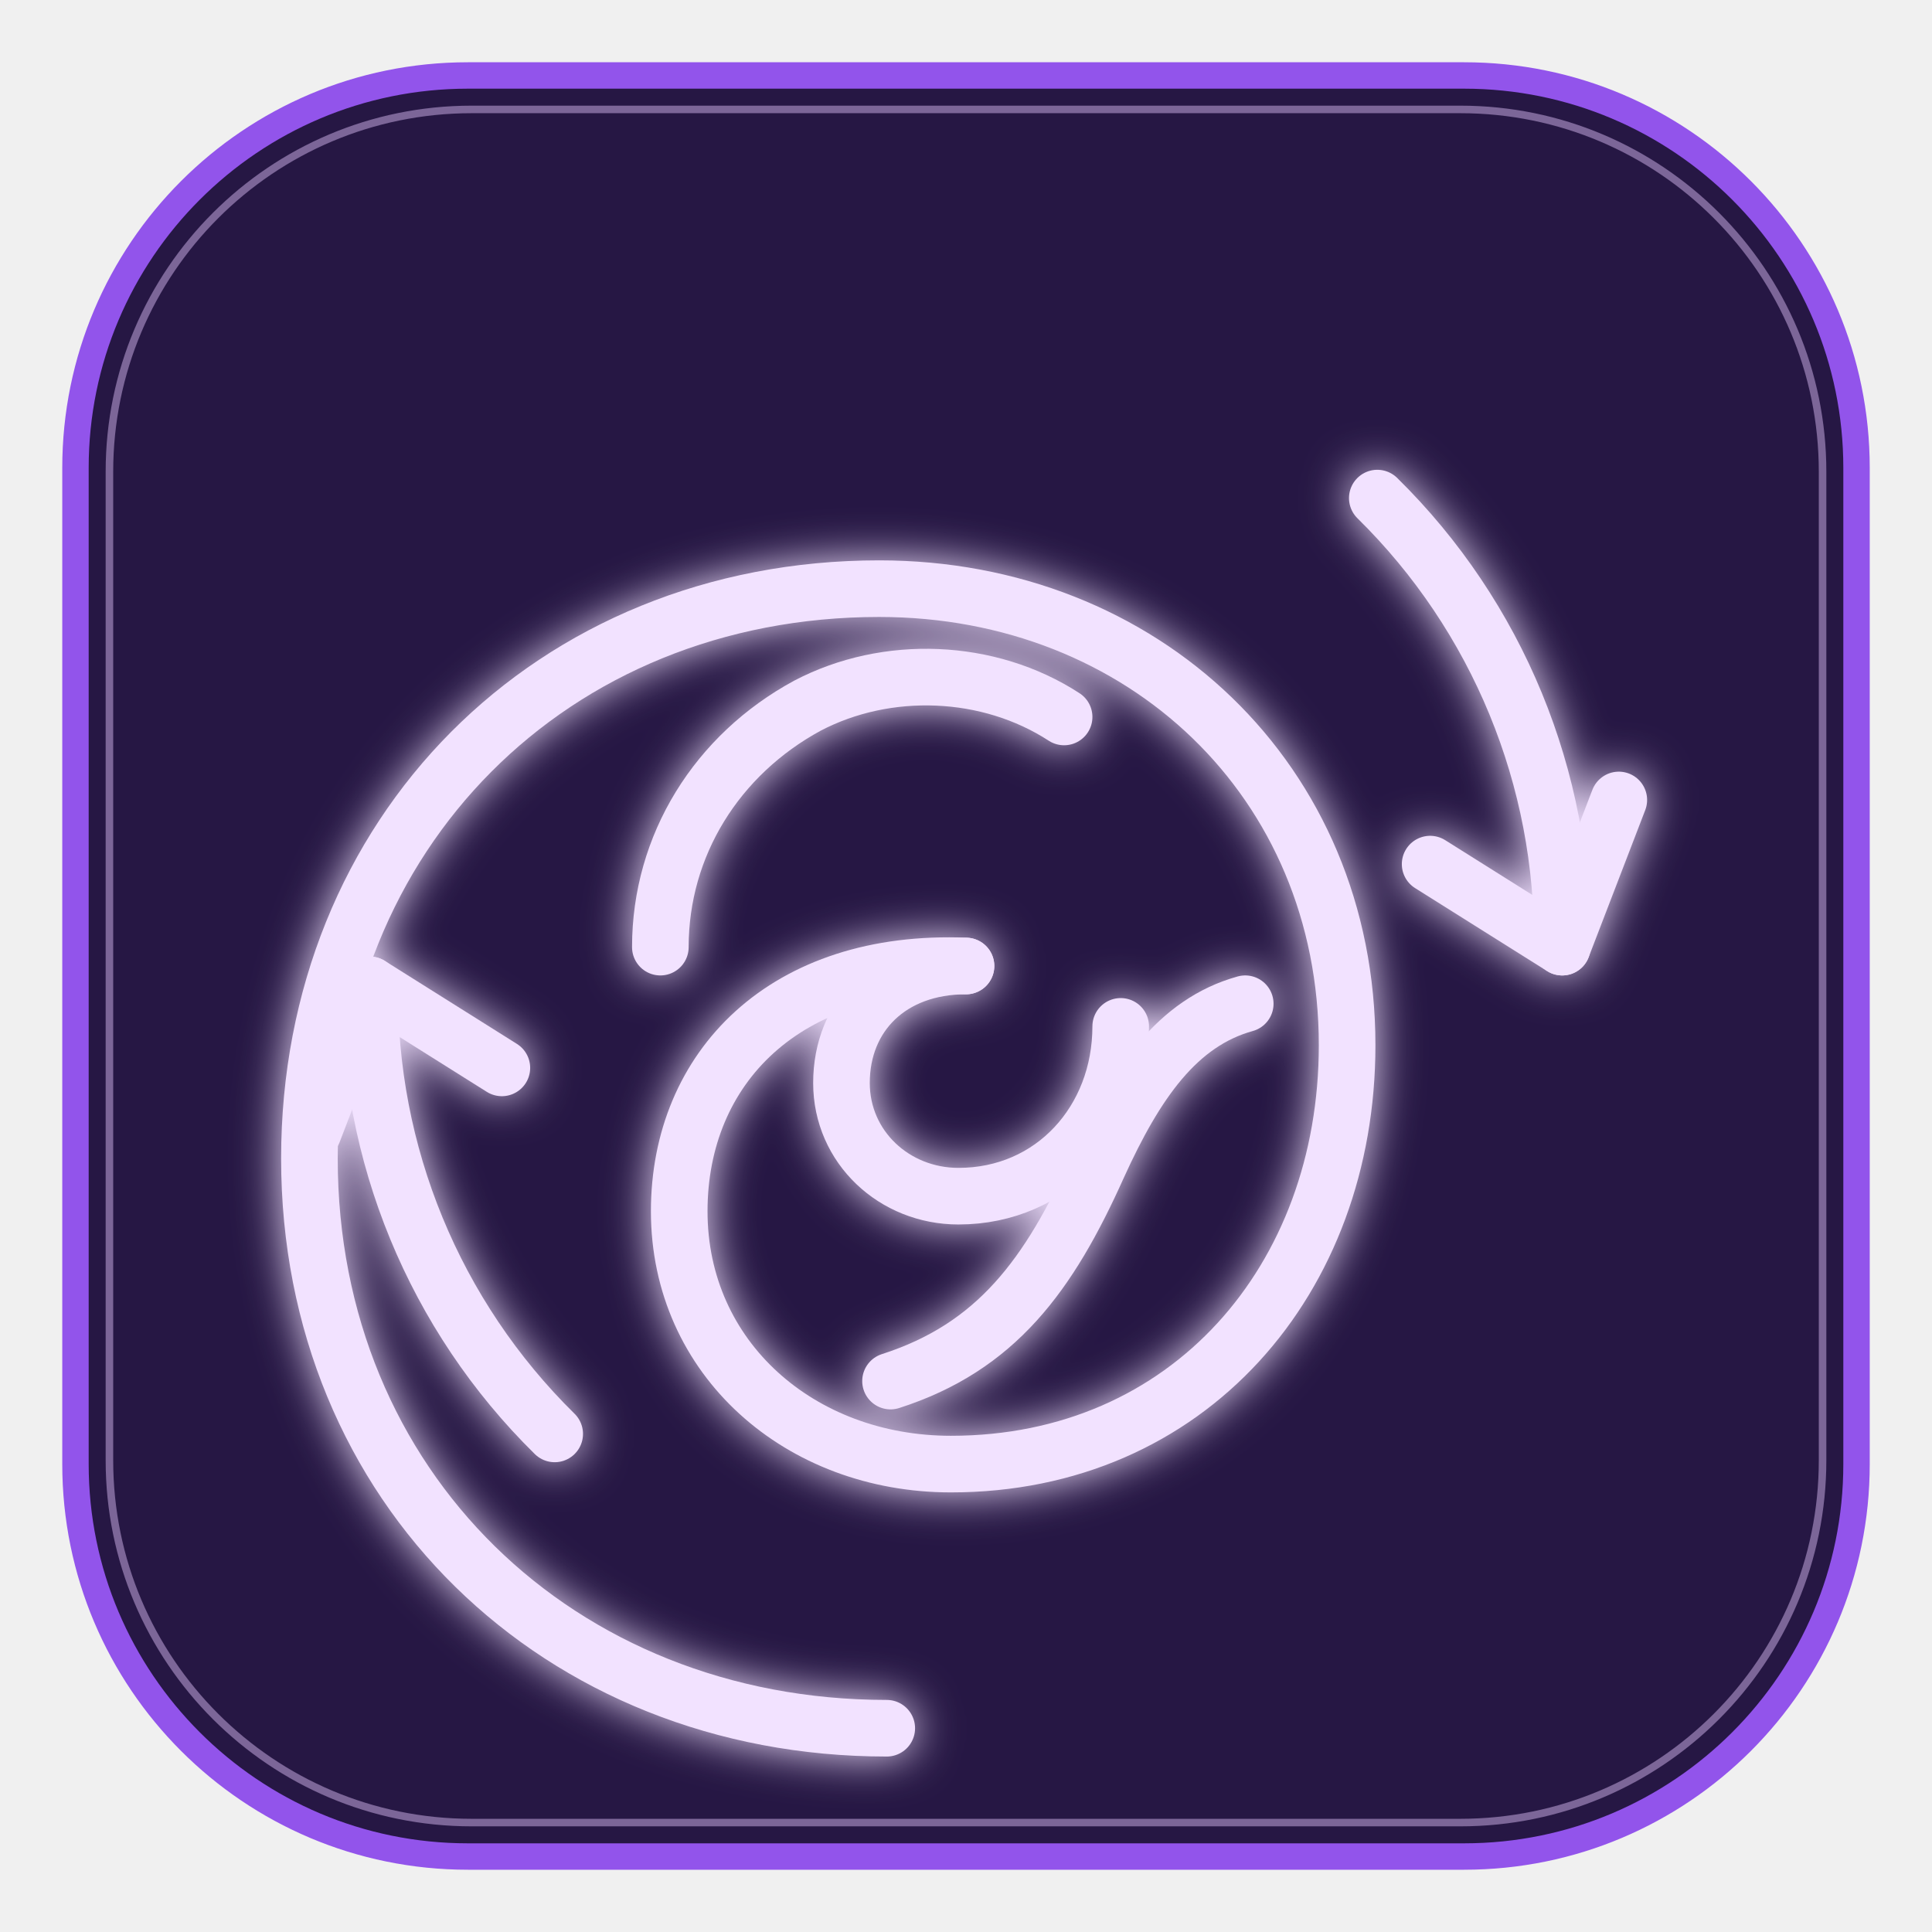
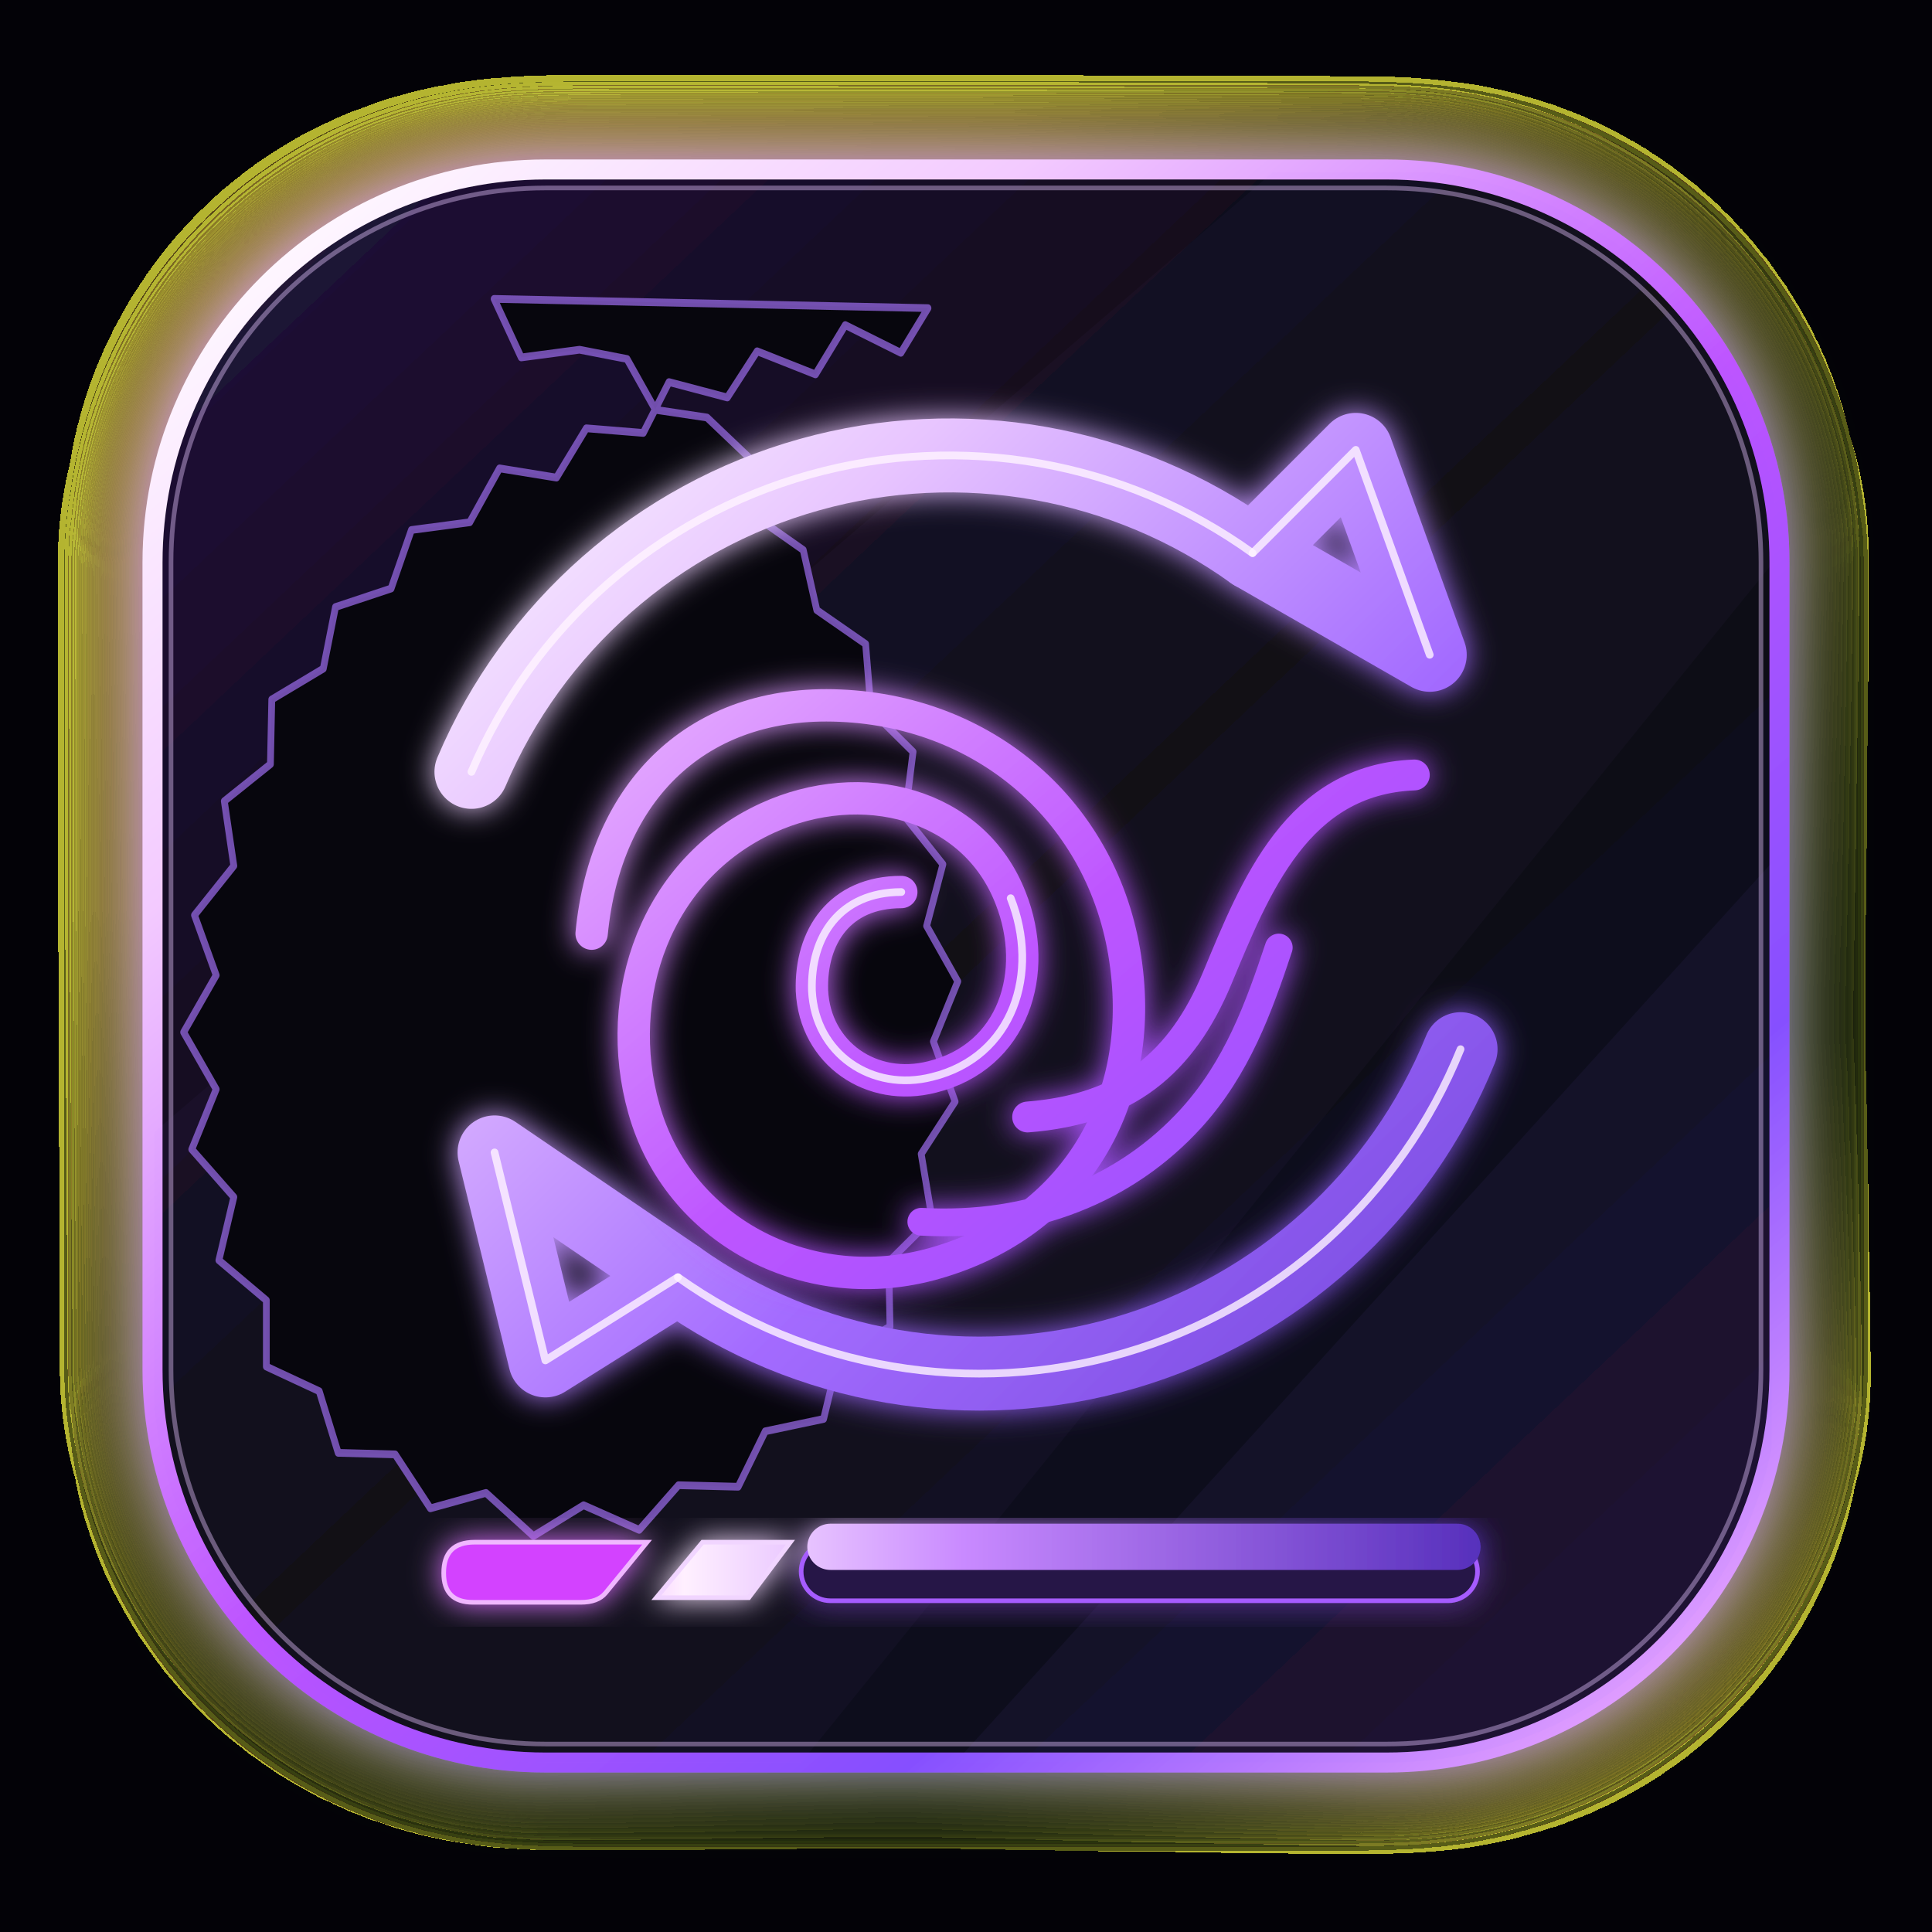
- <svg xmlns="http://www.w3.org/2000/svg" viewBox="0 0 512 512" role="img" aria-labelledby="title desc">
+ <svg xmlns="http://www.w3.org/2000/svg" viewBox="0 0 1254 1254" role="img" aria-labelledby="title desc">
  <defs>
-     <linearGradient id="bg" x1="60" y1="20" x2="450" y2="490">
-       <stop stop-color="#261744" />
-       <stop offset=".55" stop-color="#0d0b19" />
-       <stop offset="1" stop-color="#17102d" />
+     <linearGradient id="glass" x1="110" y1="90" x2="1120" y2="1160" gradientUnits="userSpaceOnUse">
+       <stop stop-color="#24143c" />
+       <stop offset=".5" stop-color="#090711" />
+       <stop offset="1" stop-color="#160c2b" />
    </linearGradient>
-     <linearGradient id="v" x1="100" y1="70" x2="420" y2="440">
-       <stop stop-color="#f2e2ff" />
-       <stop offset=".42" stop-color="#c596ff" />
-       <stop offset="1" stop-color="#7844dc" />
+     <linearGradient id="neon" x1="200" y1="120" x2="1060" y2="1130" gradientUnits="userSpaceOnUse">
+       <stop stop-color="#fffaff" />
+       <stop offset=".22" stop-color="#f3caff" />
+       <stop offset=".52" stop-color="#bd54ff" />
+       <stop offset=".78" stop-color="#8650ff" />
+       <stop offset="1" stop-color="#e8a4ff" />
    </linearGradient>
-     <filter id="g" x="-40%" y="-40%" width="180%" height="180%">
-       <feGaussianBlur stdDeviation="6" result="b" />
+     <linearGradient id="arrow" x1="280" y1="250" x2="970" y2="950" gradientUnits="userSpaceOnUse">
+       <stop stop-color="#fff" />
+       <stop offset=".25" stop-color="#e8c5ff" />
+       <stop offset=".6" stop-color="#a46cff" />
+       <stop offset="1" stop-color="#6c42d7" />
+     </linearGradient>
+     <linearGradient id="bar" x1="290" y1="1010" x2="960" y2="1010" gradientUnits="userSpaceOnUse">
+       <stop stop-color="#d43dff" />
+       <stop offset=".23" stop-color="#fff0ff" />
+       <stop offset=".5" stop-color="#c98aff" />
+       <stop offset="1" stop-color="#5730bc" />
+     </linearGradient>
+     <filter id="outerGlow" x="-30%" y="-30%" width="160%" height="160%">
+       <feGaussianBlur stdDeviation="23" result="b" />
+       <feColorMatrix in="b" type="matrix" values="1 0 0 0 .35 0 0 1 0 0 .05 0 0 1 0 .7 0 0 1 0" result="c" />
+       <feMerge>
+         <feMergeNode in="c" />
+         <feMergeNode in="SourceGraphic" />
+       </feMerge>
+     </filter>
+     <filter id="softGlow" x="-40%" y="-40%" width="180%" height="180%">
+       <feGaussianBlur stdDeviation="10" result="b" />
      <feMerge>
        <feMergeNode in="b" />
        <feMergeNode in="SourceGraphic" />
      </feMerge>
    </filter>
+     <clipPath id="tile">
+       <rect x="99" y="110" width="1056" height="1034" rx="255" />
+     </clipPath>
  </defs>
-   <rect x="20" y="20" width="472" height="472" rx="104" fill="url(#bg)" stroke="#9254eb" stroke-width="7" />
-   <rect x="29" y="29" width="454" height="454" rx="96" fill="none" stroke="#e6c7ff" stroke-opacity=".45" stroke-width="2" />
-   <g fill="none" stroke="url(#v)" stroke-width="15" stroke-linecap="round" stroke-linejoin="round" filter="url(#g)">
-     <path d="M365 132a164 164 0 0 1 49 119" />
-     <path d="m414 251-35-22m35 22 15-39" />
-     <path d="M147 380a164 164 0 0 1-49-119" />
-     <path d="m98 261 35 22m-35-22-15 39" />
-     <path d="M256 256c-48-2-76 27-76 65 0 39 32 67 72 67 63 0 105-49 105-111 0-70-54-121-124-121-87 0-151 65-151 151 0 87 66 151 153 151" />
-     <path d="M282 190c-20-13-47-14-68-3-24 13-39 37-39 64" />
-     <path d="M256 256c-20 0-33 13-33 31 0 17 14 30 31 30 25 0 43-20 43-45" />
-     <path d="M330 266c-18 5-29 21-39 43-13 29-27 48-55 57" />
+   <rect width="1254" height="1254" rx="0" fill="#030207" />
+   <g filter="url(#outerGlow)">
+     <rect x="99" y="110" width="1056" height="1034" rx="255" fill="url(#glass)" stroke="url(#neon)" stroke-width="13" />
+   </g>
+   <rect x="111" y="122" width="1032" height="1010" rx="243" fill="none" stroke="#e8c5ff" stroke-opacity=".42" stroke-width="3" />
+   <g clip-path="url(#tile)">
+     <path d="M822 125H1150V560L620 1144H1150V125Z" fill="#8d68ff" opacity=".055" />
+     <path d="M100 735 826 112 1155 112 1155 360 520 1144H100Z" fill="#a16bff" opacity=".035" />
+     <path d="M444 214 464 252 507 247 542 253 563 286 601 291 632 317 638 356 672 377 682 416 718 438 722 481 753 508 747 550 775 581 763 621 786 657 768 696 784 735 759 769 767 811 735 839 736 881 698 901 687 941 644 949 624 985 580 984 551 1013 510 997 473 1017 438 989 397 999 371 964 329 963 315 923 276 907 276 864 241 838 252 797 221 766 239 727 215 690 239 653 223 614 252 582 245 540 279 516 280 474 318 454 327 414 368 402 383 364 426 359 448 324 490 330 512 298 554 301 573 268 616 278 638 248 681 263 703 231 744 249 764 220Z" fill="#07060d" stroke="#8e63d9" stroke-opacity=".78" stroke-width="5" stroke-linejoin="round" transform="translate(-70 -20) scale(.88 1)" />
+     <g fill="none" stroke="url(#arrow)" stroke-width="48" stroke-linecap="round" stroke-linejoin="round" filter="url(#softGlow)">
+       <path d="M813 359 A337 337 0 0 0 306 501" />
+       <path d="M813 359 L880 292 L928 425 Z" />
+       <path d="M440 829 A337 337 0 0 0 948 681" />
+       <path d="M440 829 L354 883 L321 748 Z" />
+     </g>
+     <g fill="none" stroke="#fff4ff" stroke-opacity=".8" stroke-width="5" stroke-linecap="round" stroke-linejoin="round">
+       <path d="M813 359 A337 337 0 0 0 306 501" />
+       <path d="M813 359 880 292 928 425" />
+       <path d="M440 829 A337 337 0 0 0 948 681" />
+       <path d="M440 829 354 883 321 748" />
+     </g>
+     <g fill="none" stroke="url(#neon)" stroke-linecap="round" stroke-linejoin="round" filter="url(#softGlow)">
+       <path stroke-width="21" d="M585 579 C545 579 526 608 527 643 C529 684 566 709 605 699 C658 686 675 631 656 583 C632 521 559 503 498 531 C426 564 397 646 418 720 C440 798 522 842 603 821 C694 797 743 719 731 627 C719 531 643 462 545 458 C453 454 393 513 384 606" />
+       <path stroke-width="20" d="M667 725 C731 720 767 690 790 635 C815 575 842 506 918 503" />
+       <path stroke-width="18" d="M598 793 C670 797 731 772 773 726 C803 693 817 654 830 615" />
+     </g>
+     <path d="M585 579 C545 579 526 608 527 643 C529 684 566 709 605 699 C658 686 675 631 656 583" fill="none" stroke="#fff" stroke-opacity=".75" stroke-width="5" stroke-linecap="round" />
+     <g filter="url(#softGlow)">
+       <path d="M308 1001H420L393 1034Q388 1040 377 1040H307Q288 1040 288 1021Q288 1001 308 1001Z" fill="#d342ff" stroke="#f0b7ff" stroke-width="3" />
+       <path d="M456 1001H513L486 1037H426Z" fill="url(#bar)" stroke="#f1d5ff" stroke-width="3" />
+       <rect x="520" y="1001" width="439" height="38" rx="19" fill="#251447" stroke="#a65cff" stroke-width="3" />
+       <path d="M539 1004H946" stroke="url(#bar)" stroke-width="30" stroke-linecap="round" />
+     </g>
  </g>
</svg>
